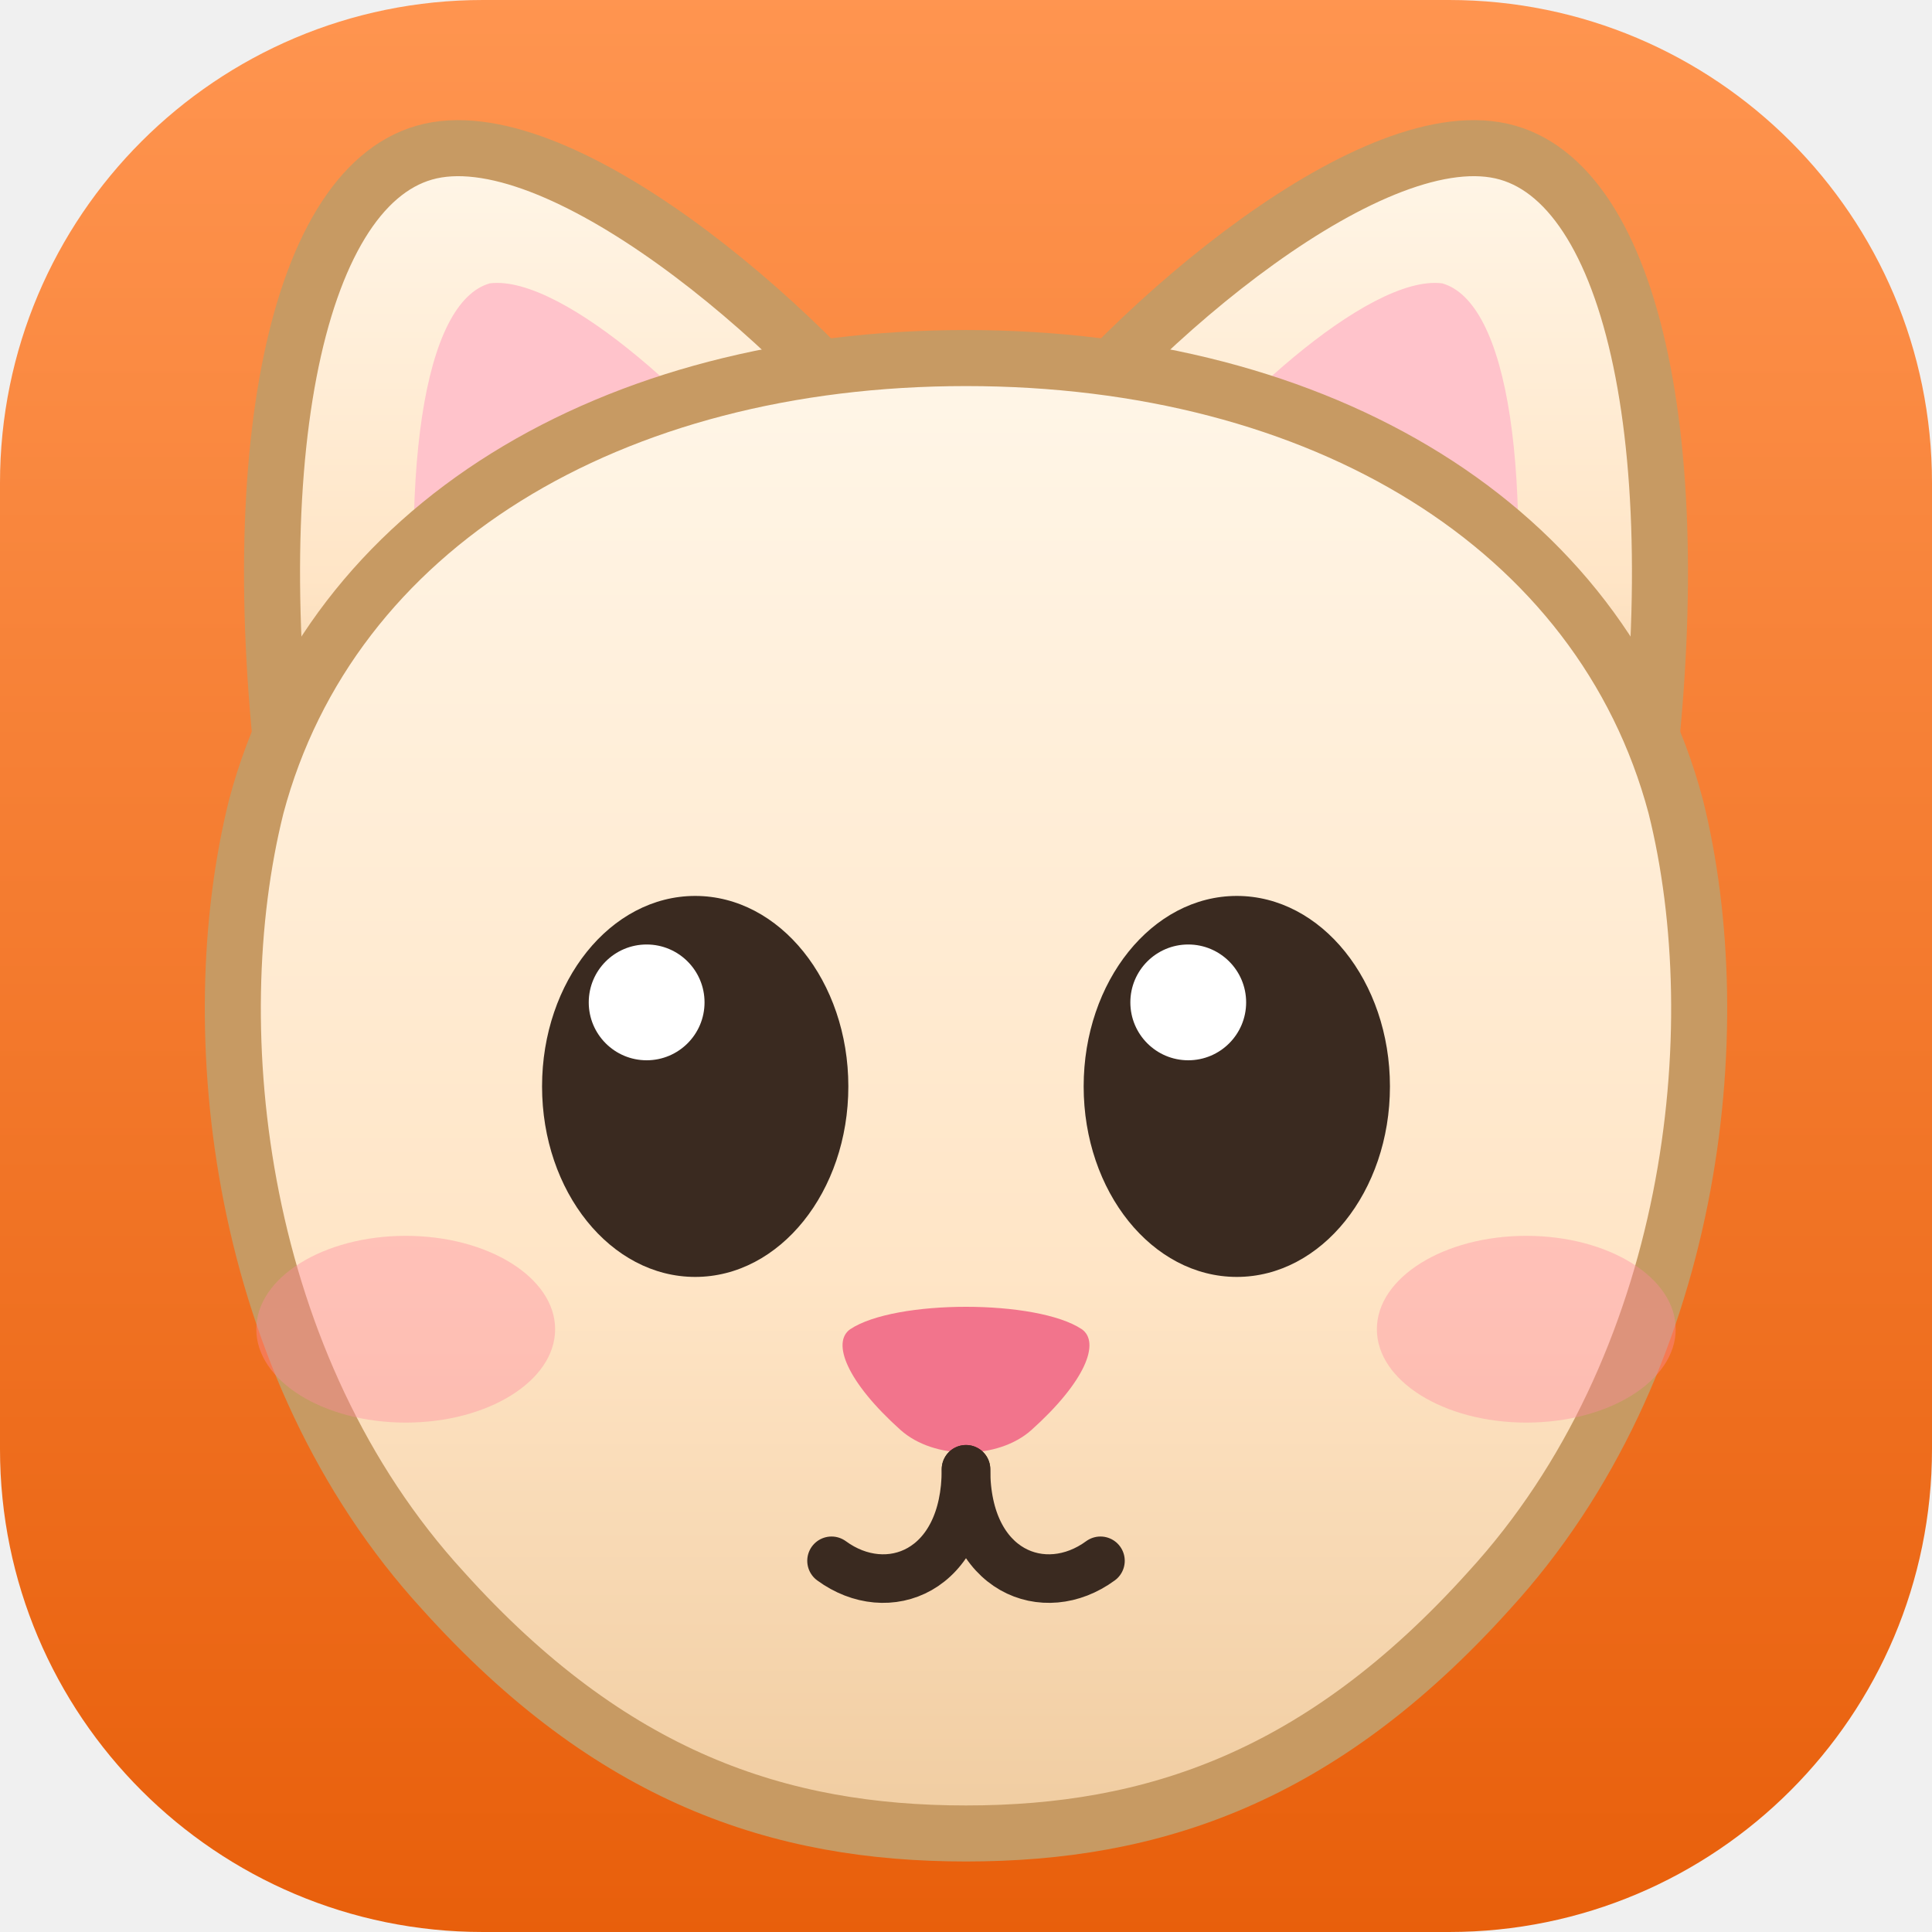
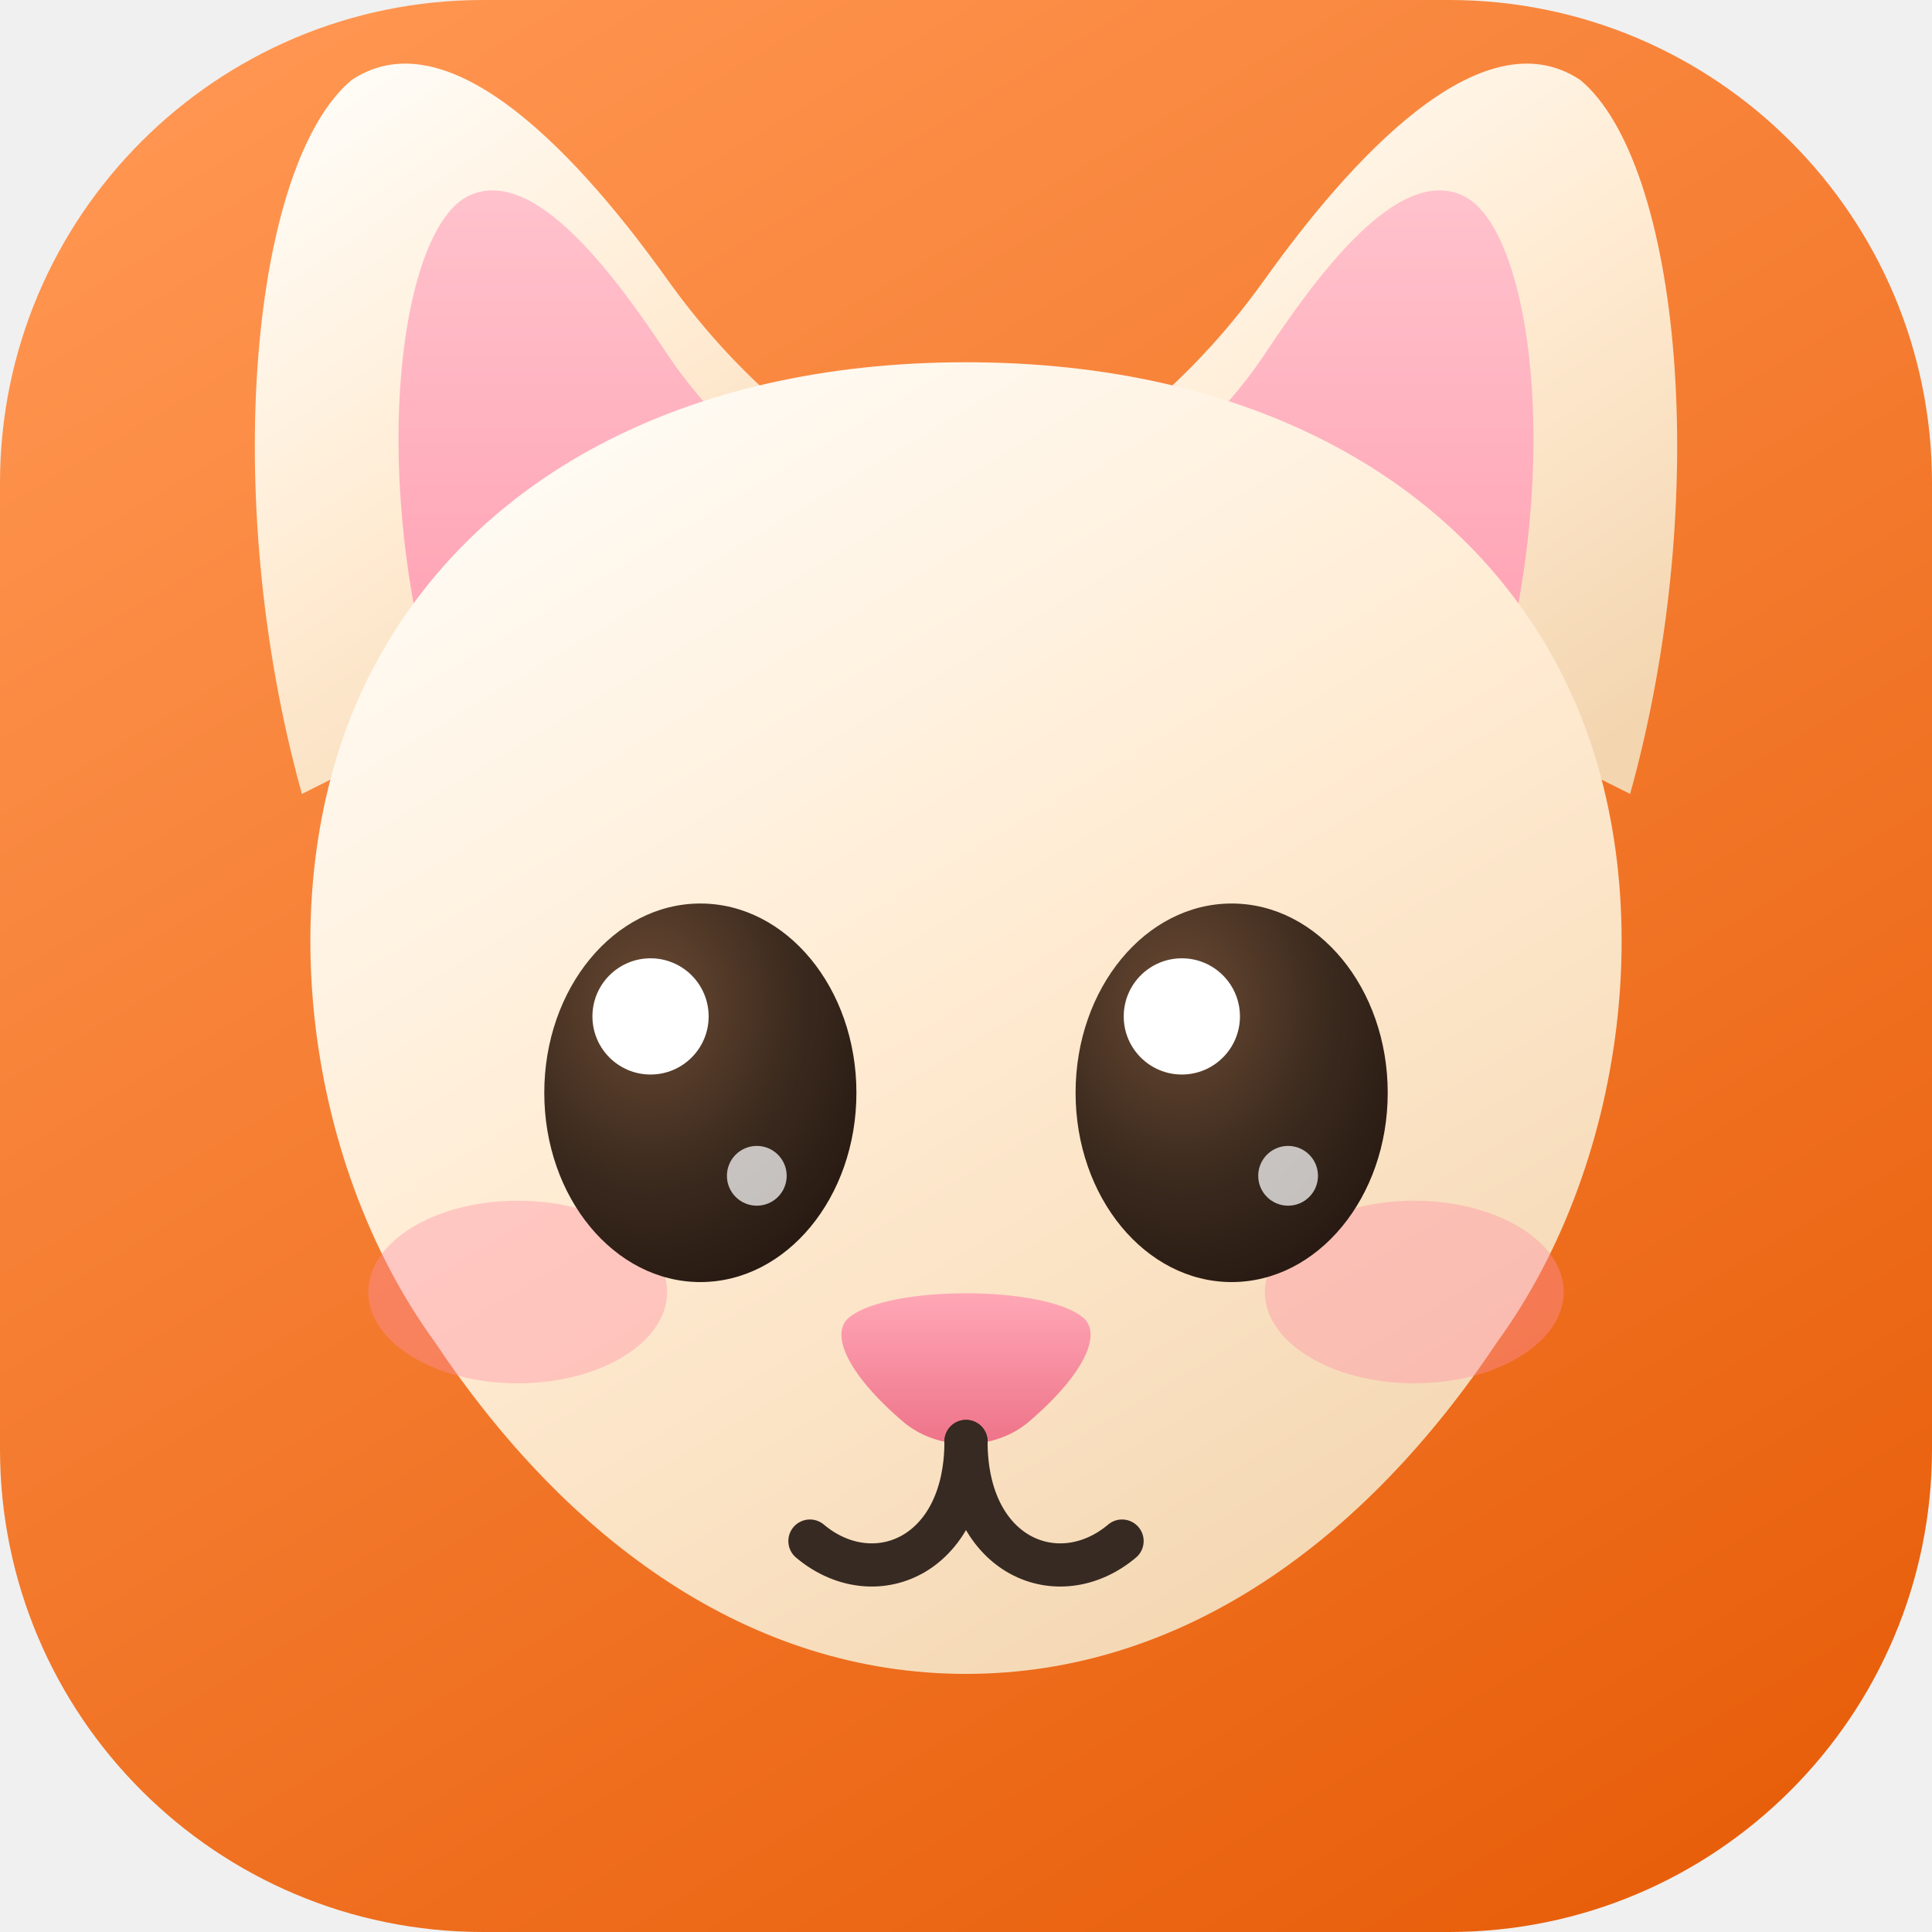
- <svg xmlns="http://www.w3.org/2000/svg" viewBox="0 0 120 120" width="120" height="120">
+ <svg xmlns="http://www.w3.org/2000/svg" viewBox="0 0 128 128" width="128" height="128">
  <defs>
-     <linearGradient id="bg" x1="0" y1="0" x2="0" y2="1">
+     <linearGradient id="bg" x1="0.2" y1="0" x2="0.8" y2="1">
      <stop offset="0%" stop-color="#FF9550" />
      <stop offset="100%" stop-color="#E85F0B" />
    </linearGradient>
-     <linearGradient id="fur" x1="0" y1="0" x2="0" y2="1">
-       <stop offset="0%" stop-color="#FFF6E8" />
-       <stop offset="62%" stop-color="#FFE5C6" />
-       <stop offset="100%" stop-color="#F0CCA0" />
+     <linearGradient id="fur" x1="0.2" y1="0" x2="0.8" y2="1">
+       <stop offset="0%" stop-color="#FFFCF6" />
+       <stop offset="48%" stop-color="#FFEBD2" />
+       <stop offset="100%" stop-color="#F3D5AF" />
+     </linearGradient>
+     <linearGradient id="ear" x1="0" y1="0" x2="0" y2="1">
+       <stop offset="0%" stop-color="#FFC2CC" />
+       <stop offset="100%" stop-color="#FF9FB2" />
+     </linearGradient>
+     <radialGradient id="eye" cx="34%" cy="26%" r="85%">
+       <stop offset="0%" stop-color="#6B4A33" />
+       <stop offset="55%" stop-color="#3B2A1E" />
+       <stop offset="100%" stop-color="#241710" />
+     </radialGradient>
+     <linearGradient id="nose" x1="0" y1="0" x2="0" y2="1">
+       <stop offset="0%" stop-color="#FFA7B6" />
+       <stop offset="100%" stop-color="#EE7389" />
    </linearGradient>
  </defs>
-   <rect width="120" height="120" rx="30" fill="url(#bg)" />
-   <g transform="translate(60 64) scale(1.16) translate(-60 -60)">
-     <g stroke="#C79A63" stroke-width="3" stroke-linejoin="round">
-       <path d="M24 50 C21 30 24 15 31 13 C38 11 51 22 57 30 Z" fill="url(#fur)" />
-       <path d="M96 50 C99 30 96 15 89 13 C82 11 69 22 63 30 Z" fill="url(#fur)" />
-     </g>
-     <path d="M31 44 C29.5 30 31 21 34.5 20 C38.5 19.5 46.5 27 50 32 Z" fill="#FFC3CB" />
-     <path d="M89 44 C90.5 30 89 21 85.5 20 C81.5 19.5 73.5 27 70 32 Z" fill="#FFC3CB" />
-     <path d="M60 24 C79 24 94 33 98 48 C101 60 99 78 88 90 C79 100 70 103 60 103 C50 103 41 100 32 90 C21 78 19 60 22 48 C26 33 41 24 60 24 Z" fill="url(#fur)" stroke="#C79A63" stroke-width="3" stroke-linejoin="round" />
-     <ellipse cx="30" cy="76" rx="8" ry="5" fill="#FF8AA0" opacity="0.4" />
-     <ellipse cx="90" cy="76" rx="8" ry="5" fill="#FF8AA0" opacity="0.4" />
-     <ellipse cx="45.5" cy="63" rx="8.2" ry="10.2" fill="#3A2A20" />
-     <ellipse cx="74.5" cy="63" rx="8.2" ry="10.2" fill="#3A2A20" />
-     <circle cx="42.9" cy="58.5" r="3.1" fill="#FFFFFF" />
-     <circle cx="71.9" cy="58.5" r="3.1" fill="#FFFFFF" />
-     <path d="M53.8 76 C56.2 74.4 63.8 74.4 66.2 76 C67.2 76.7 66.4 78.8 63.5 81.4 C61.7 83 58.3 83 56.5 81.4 C53.6 78.8 52.8 76.7 53.8 76 Z" fill="#F2748C" />
-     <g stroke="#3A2A20" stroke-width="2.6" stroke-linecap="round" fill="none">
-       <path d="M60 83.5 C60 89 55.8 90.6 52.8 88.4" />
-       <path d="M60 83.5 C60 89 64.2 90.6 67.2 88.4" />
+   <rect width="128" height="128" rx="32" fill="url(#bg)" />
+   <g transform="translate(64 68) scale(1.1) translate(-64 -66)">
+     <path d="M24 52 C19 34 21 14 27 9 C33 5 41 14 46 21 C51 28 56 31 60 34 Z" fill="url(#fur)" />
+     <path d="M104 52 C109 34 107 14 101 9 C95 5 87 14 82 21 C77 28 72 31 68 34 Z" fill="url(#fur)" />
+     <path d="M32 46 C28 32 30 18 34 16 C38 14 43 21 46 25.5 C49 30 53 33 56 35 Z" fill="url(#ear)" />
+     <path d="M96 46 C100 32 98 18 94 16 C90 14 85 21 82 25.5 C79 30 75 33 72 35 Z" fill="url(#ear)" />
+     <path d="M64 26 C81 26 94 33 100 45 C106 57 104 74 96 85 C88 97 77 105 64 105 C51 105 40 97 32 85 C24 74 22 57 28 45 C34 33 47 26 64 26 Z" fill="url(#fur)" />
+     <ellipse cx="37" cy="82" rx="9" ry="5.5" fill="#FF8FA5" opacity="0.4" />
+     <ellipse cx="91" cy="82" rx="9" ry="5.5" fill="#FF8FA5" opacity="0.4" />
+     <ellipse cx="48" cy="70" rx="9.4" ry="11.4" fill="url(#eye)" />
+     <ellipse cx="80" cy="70" rx="9.4" ry="11.4" fill="url(#eye)" />
+     <circle cx="45" cy="65.4" r="3.5" fill="#FFFFFF" />
+     <circle cx="77" cy="65.4" r="3.5" fill="#FFFFFF" />
+     <circle cx="51.4" cy="75" r="1.8" fill="#FFFFFF" opacity="0.72" />
+     <circle cx="83.4" cy="75" r="1.8" fill="#FFFFFF" opacity="0.72" />
+     <path d="M57 83.5 C59.4 81.6 68.6 81.6 71 83.5 C72.2 84.4 71.3 86.8 67.8 89.8 C65.7 91.6 62.3 91.6 60.2 89.8 C56.7 86.8 55.8 84.4 57 83.5 Z" fill="url(#nose)" />
+     <g stroke="#372A22" stroke-width="2.6" stroke-linecap="round" fill="none">
+       <path d="M64 91 C64 98 58.4 100.2 54.6 97" />
+       <path d="M64 91 C64 98 69.6 100.2 73.4 97" />
    </g>
  </g>
</svg>
